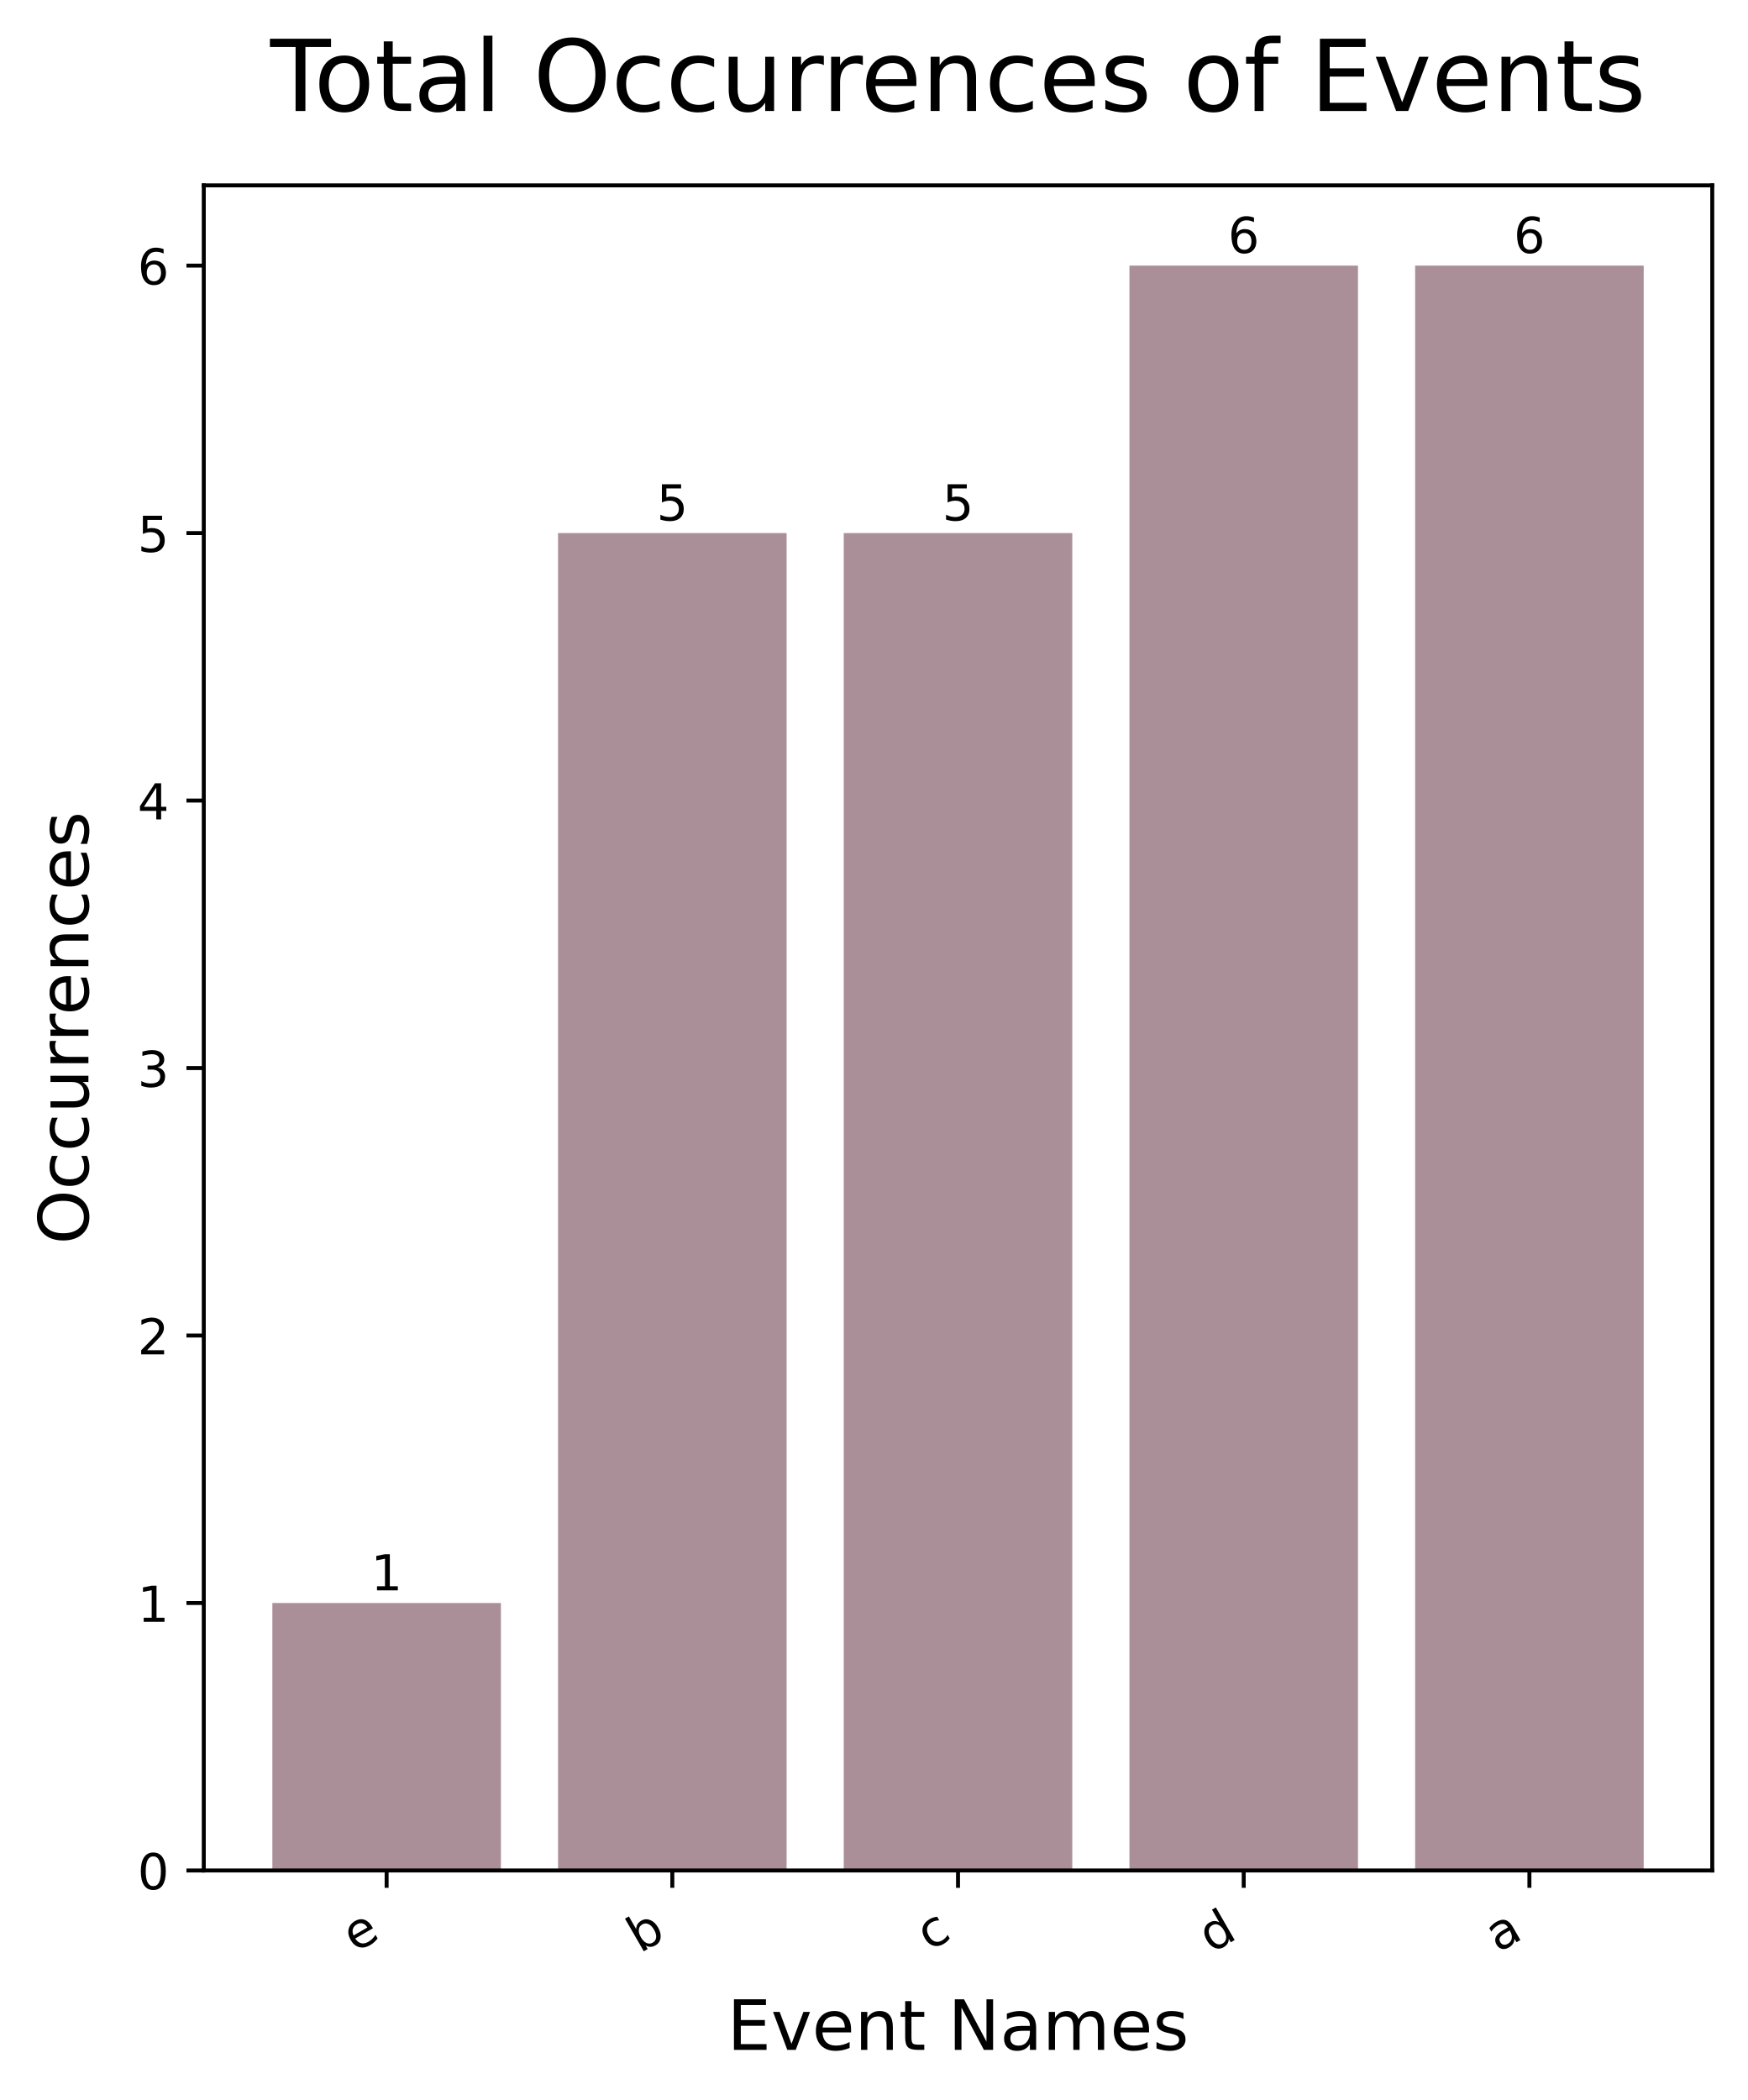
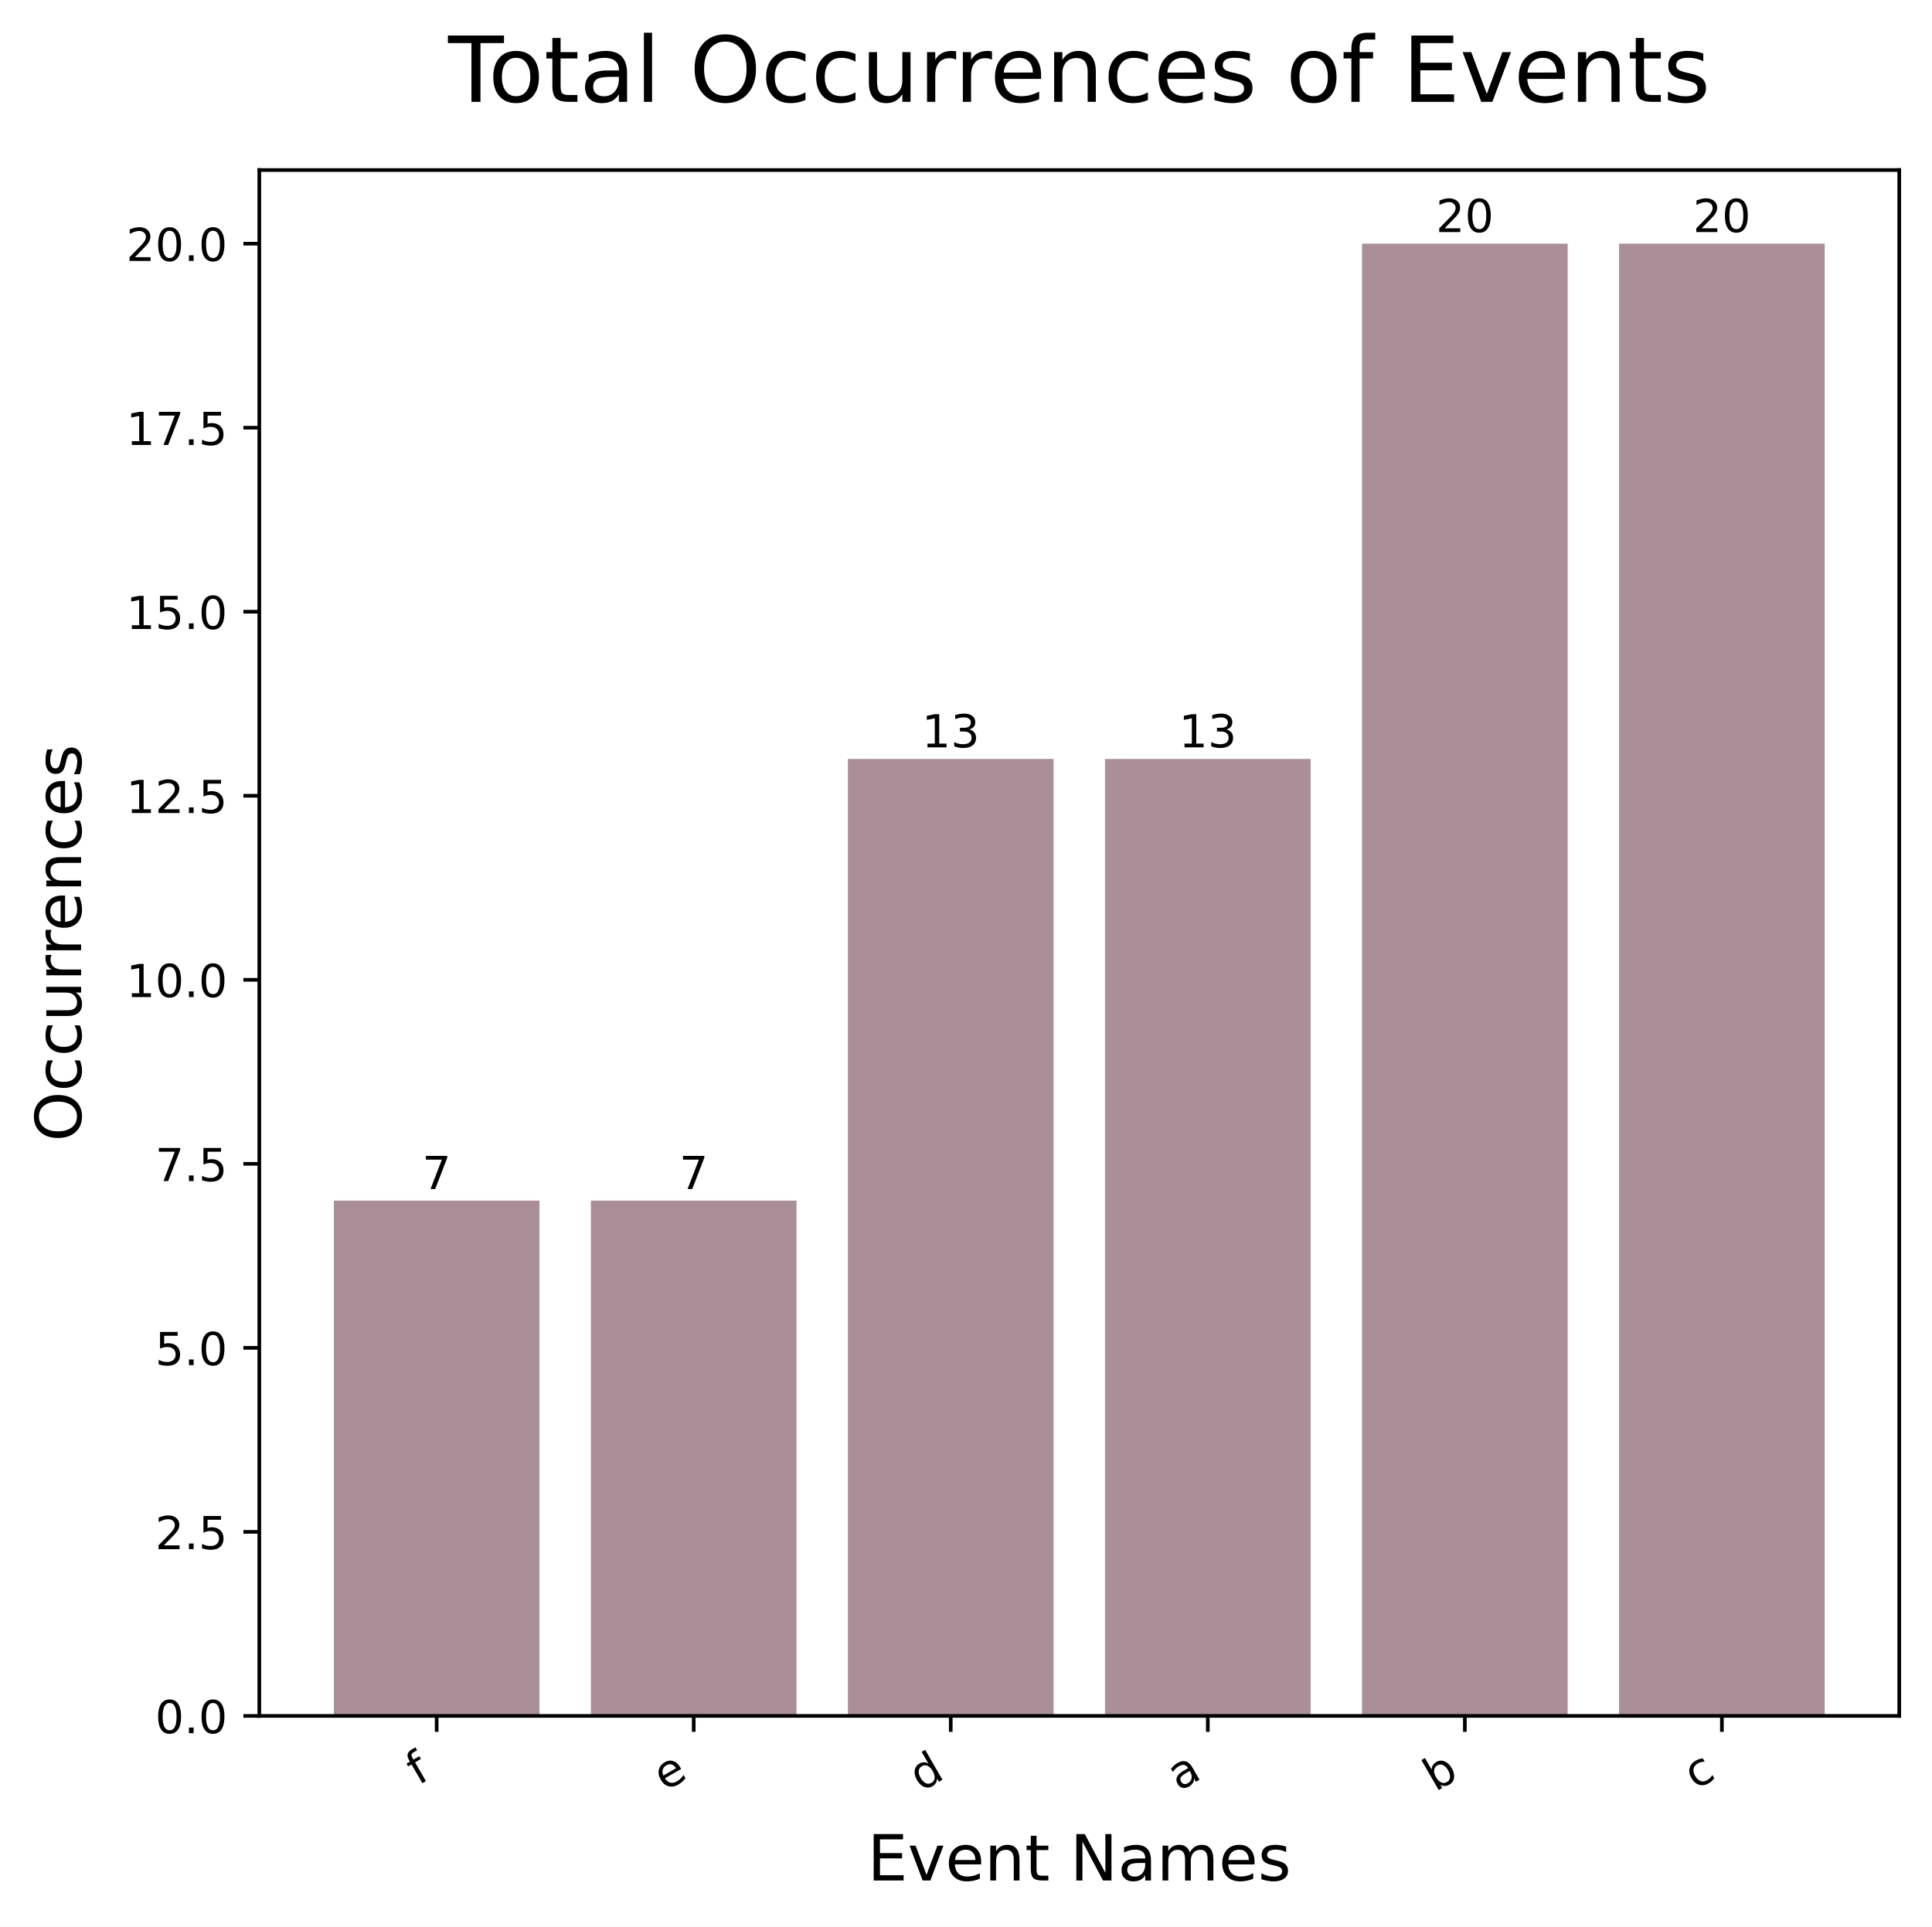
- <svg xmlns="http://www.w3.org/2000/svg" xmlns:xlink="http://www.w3.org/1999/xlink" width="352.642pt" height="423.657pt" viewBox="0 0 352.642 423.657" version="1.1">
+ <svg xmlns="http://www.w3.org/2000/svg" xmlns:xlink="http://www.w3.org/1999/xlink" width="424.795pt" height="423.657pt" viewBox="0 0 424.795 423.657" version="1.1">
  <defs>
    <style type="text/css">*{stroke-linejoin: round; stroke-linecap: butt}</style>
  </defs>
  <g id="figure_1">
    <g id="patch_1">
-       <path d="M 0 423.657  L 352.642 423.657  L 352.642 0  L 0 0  z " style="fill: #ffffff" />
+       <path d="M 0 423.657  L 424.795 423.657  L 424.795 0  L 0 0  z " style="fill: #ffffff" />
    </g>
    <g id="axes_1">
      <g id="patch_2">
-         <path d="M 41.112 377.352  L 345.442 377.352  L 345.442 37.397  L 41.112 37.397  z " style="fill: #ffffff" />
+         <path d="M 57.015 377.352  L 417.595 377.352  L 417.595 37.397  L 57.015 37.397  z " style="fill: #ffffff" />
      </g>
      <g id="patch_3">
-         <path d="M 54.945 377.352  L 101.056 377.352  L 101.056 323.391  L 54.945 323.391  z " clip-path="url(#p4a63a99fa2)" style="fill: #855d6a; fill-opacity: 0.69" />
+         <path d="M 73.405 377.352  L 118.619 377.352  L 118.619 264.034  L 73.405 264.034  z " clip-path="url(#pd49ae546fd)" style="fill: #855d6a; fill-opacity: 0.69" />
      </g>
      <g id="patch_4">
-         <path d="M 112.583 377.352  L 158.694 377.352  L 158.694 107.546  L 112.583 107.546  z " clip-path="url(#p4a63a99fa2)" style="fill: #855d6a; fill-opacity: 0.69" />
+         <path d="M 129.922 377.352  L 175.136 377.352  L 175.136 264.034  L 129.922 264.034  z " clip-path="url(#pd49ae546fd)" style="fill: #855d6a; fill-opacity: 0.69" />
      </g>
      <g id="patch_5">
-         <path d="M 170.222 377.352  L 216.332 377.352  L 216.332 107.546  L 170.222 107.546  z " clip-path="url(#p4a63a99fa2)" style="fill: #855d6a; fill-opacity: 0.69" />
+         <path d="M 186.439 377.352  L 231.653 377.352  L 231.653 166.904  L 186.439 166.904  z " clip-path="url(#pd49ae546fd)" style="fill: #855d6a; fill-opacity: 0.69" />
      </g>
      <g id="patch_6">
-         <path d="M 227.86 377.352  L 273.97 377.352  L 273.97 53.585  L 227.86 53.585  z " clip-path="url(#p4a63a99fa2)" style="fill: #855d6a; fill-opacity: 0.69" />
+         <path d="M 242.957 377.352  L 288.171 377.352  L 288.171 166.904  L 242.957 166.904  z " clip-path="url(#pd49ae546fd)" style="fill: #855d6a; fill-opacity: 0.69" />
      </g>
      <g id="patch_7">
-         <path d="M 285.498 377.352  L 331.609 377.352  L 331.609 53.585  L 285.498 53.585  z " clip-path="url(#p4a63a99fa2)" style="fill: #855d6a; fill-opacity: 0.69" />
+         <path d="M 299.474 377.352  L 344.688 377.352  L 344.688 53.585  L 299.474 53.585  z " clip-path="url(#pd49ae546fd)" style="fill: #855d6a; fill-opacity: 0.69" />
+       </g>
+       <g id="patch_8">
+         <path d="M 355.991 377.352  L 401.205 377.352  L 401.205 53.585  L 355.991 53.585  z " clip-path="url(#pd49ae546fd)" style="fill: #855d6a; fill-opacity: 0.69" />
      </g>
      <g id="matplotlib.axis_1">
        <g id="xtick_1">
          <g id="line2d_1">
            <defs>
-               <path id="m96c2f8851b" d="M 0 0  L 0 3.5  " style="stroke: #000000; stroke-width: 0.8" />
+               <path id="ma9ac682a30" d="M 0 0  L 0 3.5  " style="stroke: #000000; stroke-width: 0.8" />
            </defs>
            <g>
-               <use xlink:href="#m96c2f8851b" x="78" y="377.352" style="stroke: #000000; stroke-width: 0.8" />
+               <use xlink:href="#ma9ac682a30" x="96.012" y="377.352" style="stroke: #000000; stroke-width: 0.8" />
            </g>
          </g>
          <g id="text_1">
-             <g transform="translate(71.63175 394.0093)rotate(-30)scale(0.1 -0.1)">
-               <defs>
-                 <path id="DejaVuSans-65" d="M 3597 1894  L 3597 1613  L 953 1613  Q 991 1019 1311 708  Q 1631 397 2203 397  Q 2534 397 2845 478  Q 3156 559 3463 722  L 3463 178  Q 3153 47 2828 -22  Q 2503 -91 2169 -91  Q 1331 -91 842 396  Q 353 884 353 1716  Q 353 2575 817 3079  Q 1281 3584 2069 3584  Q 2775 3584 3186 3129  Q 3597 2675 3597 1894  z M 3022 2063  Q 3016 2534 2758 2815  Q 2500 3097 2075 3097  Q 1594 3097 1305 2825  Q 1016 2553 972 2059  L 3022 2063  z " transform="scale(0.015625)" />
-               </defs>
-               <use xlink:href="#DejaVuSans-65" />
+             <g transform="translate(91.92337 392.6929)rotate(-30)scale(0.1 -0.1)">
+               <defs>
+                 <path id="DejaVuSans-66" d="M 2375 4863  L 2375 4384  L 1825 4384  Q 1516 4384 1395 4259  Q 1275 4134 1275 3809  L 1275 3500  L 2222 3500  L 2222 3053  L 1275 3053  L 1275 0  L 697 0  L 697 3053  L 147 3053  L 147 3500  L 697 3500  L 697 3744  Q 697 4328 969 4595  Q 1241 4863 1831 4863  L 2375 4863  z " transform="scale(0.015625)" />
+               </defs>
+               <use xlink:href="#DejaVuSans-66" />
            </g>
          </g>
        </g>
        <g id="xtick_2">
          <g id="line2d_2">
            <g>
-               <use xlink:href="#m96c2f8851b" x="135.639" y="377.352" style="stroke: #000000; stroke-width: 0.8" />
+               <use xlink:href="#ma9ac682a30" x="152.529" y="377.352" style="stroke: #000000; stroke-width: 0.8" />
            </g>
          </g>
          <g id="text_2">
-             <g transform="translate(129.1009 394.107)rotate(-30)scale(0.1 -0.1)">
-               <defs>
-                 <path id="DejaVuSans-62" d="M 3116 1747  Q 3116 2381 2855 2742  Q 2594 3103 2138 3103  Q 1681 3103 1420 2742  Q 1159 2381 1159 1747  Q 1159 1113 1420 752  Q 1681 391 2138 391  Q 2594 391 2855 752  Q 3116 1113 3116 1747  z M 1159 2969  Q 1341 3281 1617 3432  Q 1894 3584 2278 3584  Q 2916 3584 3314 3078  Q 3713 2572 3713 1747  Q 3713 922 3314 415  Q 2916 -91 2278 -91  Q 1894 -91 1617 61  Q 1341 213 1159 525  L 1159 0  L 581 0  L 581 4863  L 1159 4863  L 1159 2969  z " transform="scale(0.015625)" />
-               </defs>
-               <use xlink:href="#DejaVuSans-62" />
+             <g transform="translate(146.1605 394.0093)rotate(-30)scale(0.1 -0.1)">
+               <defs>
+                 <path id="DejaVuSans-65" d="M 3597 1894  L 3597 1613  L 953 1613  Q 991 1019 1311 708  Q 1631 397 2203 397  Q 2534 397 2845 478  Q 3156 559 3463 722  L 3463 178  Q 3153 47 2828 -22  Q 2503 -91 2169 -91  Q 1331 -91 842 396  Q 353 884 353 1716  Q 353 2575 817 3079  Q 1281 3584 2069 3584  Q 2775 3584 3186 3129  Q 3597 2675 3597 1894  z M 3022 2063  Q 3016 2534 2758 2815  Q 2500 3097 2075 3097  Q 1594 3097 1305 2825  Q 1016 2553 972 2059  L 3022 2063  z " transform="scale(0.015625)" />
+               </defs>
+               <use xlink:href="#DejaVuSans-65" />
            </g>
          </g>
        </g>
        <g id="xtick_3">
          <g id="line2d_3">
            <g>
-               <use xlink:href="#m96c2f8851b" x="193.277" y="377.352" style="stroke: #000000; stroke-width: 0.8" />
+               <use xlink:href="#ma9ac682a30" x="209.046" y="377.352" style="stroke: #000000; stroke-width: 0.8" />
            </g>
          </g>
          <g id="text_3">
-             <g transform="translate(187.4752 393.682)rotate(-30)scale(0.1 -0.1)">
-               <defs>
-                 <path id="DejaVuSans-63" d="M 3122 3366  L 3122 2828  Q 2878 2963 2633 3030  Q 2388 3097 2138 3097  Q 1578 3097 1268 2742  Q 959 2388 959 1747  Q 959 1106 1268 751  Q 1578 397 2138 397  Q 2388 397 2633 464  Q 2878 531 3122 666  L 3122 134  Q 2881 22 2623 -34  Q 2366 -91 2075 -91  Q 1284 -91 818 406  Q 353 903 353 1747  Q 353 2603 823 3093  Q 1294 3584 2113 3584  Q 2378 3584 2631 3529  Q 2884 3475 3122 3366  z " transform="scale(0.015625)" />
-               </defs>
-               <use xlink:href="#DejaVuSans-63" />
+             <g transform="translate(202.5086 394.107)rotate(-30)scale(0.1 -0.1)">
+               <defs>
+                 <path id="DejaVuSans-64" d="M 2906 2969  L 2906 4863  L 3481 4863  L 3481 0  L 2906 0  L 2906 525  Q 2725 213 2448 61  Q 2172 -91 1784 -91  Q 1150 -91 751 415  Q 353 922 353 1747  Q 353 2572 751 3078  Q 1150 3584 1784 3584  Q 2172 3584 2448 3432  Q 2725 3281 2906 2969  z M 947 1747  Q 947 1113 1208 752  Q 1469 391 1925 391  Q 2381 391 2643 752  Q 2906 1113 2906 1747  Q 2906 2381 2643 2742  Q 2381 3103 1925 3103  Q 1469 3103 1208 2742  Q 947 2381 947 1747  z " transform="scale(0.015625)" />
+               </defs>
+               <use xlink:href="#DejaVuSans-64" />
            </g>
          </g>
        </g>
        <g id="xtick_4">
          <g id="line2d_4">
            <g>
-               <use xlink:href="#m96c2f8851b" x="250.915" y="377.352" style="stroke: #000000; stroke-width: 0.8" />
+               <use xlink:href="#ma9ac682a30" x="265.564" y="377.352" style="stroke: #000000; stroke-width: 0.8" />
            </g>
          </g>
          <g id="text_4">
-             <g transform="translate(244.3774 394.107)rotate(-30)scale(0.1 -0.1)">
-               <defs>
-                 <path id="DejaVuSans-64" d="M 2906 2969  L 2906 4863  L 3481 4863  L 3481 0  L 2906 0  L 2906 525  Q 2725 213 2448 61  Q 2172 -91 1784 -91  Q 1150 -91 751 415  Q 353 922 353 1747  Q 353 2572 751 3078  Q 1150 3584 1784 3584  Q 2172 3584 2448 3432  Q 2725 3281 2906 2969  z M 947 1747  Q 947 1113 1208 752  Q 1469 391 1925 391  Q 2381 391 2643 752  Q 2906 1113 2906 1747  Q 2906 2381 2643 2742  Q 2381 3103 1925 3103  Q 1469 3103 1208 2742  Q 947 2381 947 1747  z " transform="scale(0.015625)" />
-               </defs>
-               <use xlink:href="#DejaVuSans-64" />
+             <g transform="translate(259.2167 393.9968)rotate(-30)scale(0.1 -0.1)">
+               <defs>
+                 <path id="DejaVuSans-61" d="M 2194 1759  Q 1497 1759 1228 1600  Q 959 1441 959 1056  Q 959 750 1161 570  Q 1363 391 1709 391  Q 2188 391 2477 730  Q 2766 1069 2766 1631  L 2766 1759  L 2194 1759  z M 3341 1997  L 3341 0  L 2766 0  L 2766 531  Q 2569 213 2275 61  Q 1981 -91 1556 -91  Q 1019 -91 701 211  Q 384 513 384 1019  Q 384 1609 779 1909  Q 1175 2209 1959 2209  L 2766 2209  L 2766 2266  Q 2766 2663 2505 2880  Q 2244 3097 1772 3097  Q 1472 3097 1187 3025  Q 903 2953 641 2809  L 641 3341  Q 956 3463 1253 3523  Q 1550 3584 1831 3584  Q 2591 3584 2966 3190  Q 3341 2797 3341 1997  z " transform="scale(0.015625)" />
+               </defs>
+               <use xlink:href="#DejaVuSans-61" />
            </g>
          </g>
        </g>
        <g id="xtick_5">
          <g id="line2d_5">
            <g>
-               <use xlink:href="#m96c2f8851b" x="308.553" y="377.352" style="stroke: #000000; stroke-width: 0.8" />
+               <use xlink:href="#ma9ac682a30" x="322.081" y="377.352" style="stroke: #000000; stroke-width: 0.8" />
            </g>
          </g>
          <g id="text_5">
-             <g transform="translate(302.2064 393.9968)rotate(-30)scale(0.1 -0.1)">
-               <defs>
-                 <path id="DejaVuSans-61" d="M 2194 1759  Q 1497 1759 1228 1600  Q 959 1441 959 1056  Q 959 750 1161 570  Q 1363 391 1709 391  Q 2188 391 2477 730  Q 2766 1069 2766 1631  L 2766 1759  L 2194 1759  z M 3341 1997  L 3341 0  L 2766 0  L 2766 531  Q 2569 213 2275 61  Q 1981 -91 1556 -91  Q 1019 -91 701 211  Q 384 513 384 1019  Q 384 1609 779 1909  Q 1175 2209 1959 2209  L 2766 2209  L 2766 2266  Q 2766 2663 2505 2880  Q 2244 3097 1772 3097  Q 1472 3097 1187 3025  Q 903 2953 641 2809  L 641 3341  Q 956 3463 1253 3523  Q 1550 3584 1831 3584  Q 2591 3584 2966 3190  Q 3341 2797 3341 1997  z " transform="scale(0.015625)" />
-               </defs>
-               <use xlink:href="#DejaVuSans-61" />
-             </g>
-           </g>
-         </g>
-         <g id="text_6">
-           <g transform="translate(146.6995 413.5459)scale(0.14 -0.14)">
+             <g transform="translate(315.5431 394.107)rotate(-30)scale(0.1 -0.1)">
+               <defs>
+                 <path id="DejaVuSans-62" d="M 3116 1747  Q 3116 2381 2855 2742  Q 2594 3103 2138 3103  Q 1681 3103 1420 2742  Q 1159 2381 1159 1747  Q 1159 1113 1420 752  Q 1681 391 2138 391  Q 2594 391 2855 752  Q 3116 1113 3116 1747  z M 1159 2969  Q 1341 3281 1617 3432  Q 1894 3584 2278 3584  Q 2916 3584 3314 3078  Q 3713 2572 3713 1747  Q 3713 922 3314 415  Q 2916 -91 2278 -91  Q 1894 -91 1617 61  Q 1341 213 1159 525  L 1159 0  L 581 0  L 581 4863  L 1159 4863  L 1159 2969  z " transform="scale(0.015625)" />
+               </defs>
+               <use xlink:href="#DejaVuSans-62" />
+             </g>
+           </g>
+         </g>
+         <g id="xtick_6">
+           <g id="line2d_6">
+             <g>
+               <use xlink:href="#ma9ac682a30" x="378.598" y="377.352" style="stroke: #000000; stroke-width: 0.8" />
+             </g>
+           </g>
+           <g id="text_6">
+             <g transform="translate(372.7965 393.682)rotate(-30)scale(0.1 -0.1)">
+               <defs>
+                 <path id="DejaVuSans-63" d="M 3122 3366  L 3122 2828  Q 2878 2963 2633 3030  Q 2388 3097 2138 3097  Q 1578 3097 1268 2742  Q 959 2388 959 1747  Q 959 1106 1268 751  Q 1578 397 2138 397  Q 2388 397 2633 464  Q 2878 531 3122 666  L 3122 134  Q 2881 22 2623 -34  Q 2366 -91 2075 -91  Q 1284 -91 818 406  Q 353 903 353 1747  Q 353 2603 823 3093  Q 1294 3584 2113 3584  Q 2378 3584 2631 3529  Q 2884 3475 3122 3366  z " transform="scale(0.015625)" />
+               </defs>
+               <use xlink:href="#DejaVuSans-63" />
+             </g>
+           </g>
+         </g>
+         <g id="text_7">
+           <g transform="translate(190.7277 413.5459)scale(0.14 -0.14)">
            <defs>
              <path id="DejaVuSans-45" d="M 628 4666  L 3578 4666  L 3578 4134  L 1259 4134  L 1259 2753  L 3481 2753  L 3481 2222  L 1259 2222  L 1259 531  L 3634 531  L 3634 0  L 628 0  L 628 4666  z " transform="scale(0.015625)" />
              <path id="DejaVuSans-76" d="M 191 3500  L 800 3500  L 1894 563  L 2988 3500  L 3597 3500  L 2284 0  L 1503 0  L 191 3500  z " transform="scale(0.015625)" />
              <path id="DejaVuSans-6e" d="M 3513 2113  L 3513 0  L 2938 0  L 2938 2094  Q 2938 2591 2744 2837  Q 2550 3084 2163 3084  Q 1697 3084 1428 2787  Q 1159 2491 1159 1978  L 1159 0  L 581 0  L 581 3500  L 1159 3500  L 1159 2956  Q 1366 3272 1645 3428  Q 1925 3584 2291 3584  Q 2894 3584 3203 3211  Q 3513 2838 3513 2113  z " transform="scale(0.015625)" />
              <path id="DejaVuSans-74" d="M 1172 4494  L 1172 3500  L 2356 3500  L 2356 3053  L 1172 3053  L 1172 1153  Q 1172 725 1289 603  Q 1406 481 1766 481  L 2356 481  L 2356 0  L 1766 0  Q 1100 0 847 248  Q 594 497 594 1153  L 594 3053  L 172 3053  L 172 3500  L 594 3500  L 594 4494  L 1172 4494  z " transform="scale(0.015625)" />
              <path id="DejaVuSans-20" transform="scale(0.015625)" />
              <path id="DejaVuSans-4e" d="M 628 4666  L 1478 4666  L 3547 763  L 3547 4666  L 4159 4666  L 4159 0  L 3309 0  L 1241 3903  L 1241 0  L 628 0  L 628 4666  z " transform="scale(0.015625)" />
              <path id="DejaVuSans-6d" d="M 3328 2828  Q 3544 3216 3844 3400  Q 4144 3584 4550 3584  Q 5097 3584 5394 3201  Q 5691 2819 5691 2113  L 5691 0  L 5113 0  L 5113 2094  Q 5113 2597 4934 2840  Q 4756 3084 4391 3084  Q 3944 3084 3684 2787  Q 3425 2491 3425 1978  L 3425 0  L 2847 0  L 2847 2094  Q 2847 2600 2669 2842  Q 2491 3084 2119 3084  Q 1678 3084 1418 2786  Q 1159 2488 1159 1978  L 1159 0  L 581 0  L 581 3500  L 1159 3500  L 1159 2956  Q 1356 3278 1631 3431  Q 1906 3584 2284 3584  Q 2666 3584 2933 3390  Q 3200 3197 3328 2828  z " transform="scale(0.015625)" />
              <path id="DejaVuSans-73" d="M 2834 3397  L 2834 2853  Q 2591 2978 2328 3040  Q 2066 3103 1784 3103  Q 1356 3103 1142 2972  Q 928 2841 928 2578  Q 928 2378 1081 2264  Q 1234 2150 1697 2047  L 1894 2003  Q 2506 1872 2764 1633  Q 3022 1394 3022 966  Q 3022 478 2636 193  Q 2250 -91 1575 -91  Q 1294 -91 989 -36  Q 684 19 347 128  L 347 722  Q 666 556 975 473  Q 1284 391 1588 391  Q 1994 391 2212 530  Q 2431 669 2431 922  Q 2431 1156 2273 1281  Q 2116 1406 1581 1522  L 1381 1569  Q 847 1681 609 1914  Q 372 2147 372 2553  Q 372 3047 722 3315  Q 1072 3584 1716 3584  Q 2034 3584 2315 3537  Q 2597 3491 2834 3397  z " transform="scale(0.015625)" />
            </defs>
            <use xlink:href="#DejaVuSans-45" />
            <use xlink:href="#DejaVuSans-76" x="63.184" />
            <use xlink:href="#DejaVuSans-65" x="122.363" />
            <use xlink:href="#DejaVuSans-6e" x="183.887" />
            <use xlink:href="#DejaVuSans-74" x="247.266" />
            <use xlink:href="#DejaVuSans-20" x="286.475" />
            <use xlink:href="#DejaVuSans-4e" x="318.262" />
            <use xlink:href="#DejaVuSans-61" x="393.066" />
            <use xlink:href="#DejaVuSans-6d" x="454.346" />
            <use xlink:href="#DejaVuSans-65" x="551.758" />
            <use xlink:href="#DejaVuSans-73" x="613.281" />
          </g>
        </g>
      </g>
      <g id="matplotlib.axis_2">
        <g id="ytick_1">
-           <g id="line2d_6">
+           <g id="line2d_7">
            <defs>
-               <path id="mf84139dd48" d="M 0 0  L -3.5 0  " style="stroke: #000000; stroke-width: 0.8" />
+               <path id="m6191ef462a" d="M 0 0  L -3.5 0  " style="stroke: #000000; stroke-width: 0.8" />
            </defs>
            <g>
-               <use xlink:href="#mf84139dd48" x="41.112" y="377.352" style="stroke: #000000; stroke-width: 0.8" />
-             </g>
-           </g>
-           <g id="text_7">
-             <g transform="translate(27.74938 381.1516)scale(0.1 -0.1)">
+               <use xlink:href="#m6191ef462a" x="57.015" y="377.352" style="stroke: #000000; stroke-width: 0.8" />
+             </g>
+           </g>
+           <g id="text_8">
+             <g transform="translate(34.11187 381.1516)scale(0.1 -0.1)">
              <defs>
                <path id="DejaVuSans-30" d="M 2034 4250  Q 1547 4250 1301 3770  Q 1056 3291 1056 2328  Q 1056 1369 1301 889  Q 1547 409 2034 409  Q 2525 409 2770 889  Q 3016 1369 3016 2328  Q 3016 3291 2770 3770  Q 2525 4250 2034 4250  z M 2034 4750  Q 2819 4750 3233 4129  Q 3647 3509 3647 2328  Q 3647 1150 3233 529  Q 2819 -91 2034 -91  Q 1250 -91 836 529  Q 422 1150 422 2328  Q 422 3509 836 4129  Q 1250 4750 2034 4750  z " transform="scale(0.015625)" />
+                 <path id="DejaVuSans-2e" d="M 684 794  L 1344 794  L 1344 0  L 684 0  L 684 794  z " transform="scale(0.015625)" />
              </defs>
              <use xlink:href="#DejaVuSans-30" />
+               <use xlink:href="#DejaVuSans-2e" x="63.623" />
+               <use xlink:href="#DejaVuSans-30" x="95.41" />
            </g>
          </g>
        </g>
        <g id="ytick_2">
-           <g id="line2d_7">
-             <g>
-               <use xlink:href="#mf84139dd48" x="41.112" y="323.391" style="stroke: #000000; stroke-width: 0.8" />
-             </g>
-           </g>
-           <g id="text_8">
-             <g transform="translate(27.74938 327.1904)scale(0.1 -0.1)">
+           <g id="line2d_8">
+             <g>
+               <use xlink:href="#m6191ef462a" x="57.015" y="336.881" style="stroke: #000000; stroke-width: 0.8" />
+             </g>
+           </g>
+           <g id="text_9">
+             <g transform="translate(34.11187 340.6807)scale(0.1 -0.1)">
+               <defs>
+                 <path id="DejaVuSans-32" d="M 1228 531  L 3431 531  L 3431 0  L 469 0  L 469 531  Q 828 903 1448 1529  Q 2069 2156 2228 2338  Q 2531 2678 2651 2914  Q 2772 3150 2772 3378  Q 2772 3750 2511 3984  Q 2250 4219 1831 4219  Q 1534 4219 1204 4116  Q 875 4013 500 3803  L 500 4441  Q 881 4594 1212 4672  Q 1544 4750 1819 4750  Q 2544 4750 2975 4387  Q 3406 4025 3406 3419  Q 3406 3131 3298 2873  Q 3191 2616 2906 2266  Q 2828 2175 2409 1742  Q 1991 1309 1228 531  z " transform="scale(0.015625)" />
+                 <path id="DejaVuSans-35" d="M 691 4666  L 3169 4666  L 3169 4134  L 1269 4134  L 1269 2991  Q 1406 3038 1543 3061  Q 1681 3084 1819 3084  Q 2600 3084 3056 2656  Q 3513 2228 3513 1497  Q 3513 744 3044 326  Q 2575 -91 1722 -91  Q 1428 -91 1123 -41  Q 819 9 494 109  L 494 744  Q 775 591 1075 516  Q 1375 441 1709 441  Q 2250 441 2565 725  Q 2881 1009 2881 1497  Q 2881 1984 2565 2268  Q 2250 2553 1709 2553  Q 1456 2553 1204 2497  Q 953 2441 691 2322  L 691 4666  z " transform="scale(0.015625)" />
+               </defs>
+               <use xlink:href="#DejaVuSans-32" />
+               <use xlink:href="#DejaVuSans-2e" x="63.623" />
+               <use xlink:href="#DejaVuSans-35" x="95.41" />
+             </g>
+           </g>
+         </g>
+         <g id="ytick_3">
+           <g id="line2d_9">
+             <g>
+               <use xlink:href="#m6191ef462a" x="57.015" y="296.411" style="stroke: #000000; stroke-width: 0.8" />
+             </g>
+           </g>
+           <g id="text_10">
+             <g transform="translate(34.11187 300.2098)scale(0.1 -0.1)">
+               <use xlink:href="#DejaVuSans-35" />
+               <use xlink:href="#DejaVuSans-2e" x="63.623" />
+               <use xlink:href="#DejaVuSans-30" x="95.41" />
+             </g>
+           </g>
+         </g>
+         <g id="ytick_4">
+           <g id="line2d_10">
+             <g>
+               <use xlink:href="#m6191ef462a" x="57.015" y="255.94" style="stroke: #000000; stroke-width: 0.8" />
+             </g>
+           </g>
+           <g id="text_11">
+             <g transform="translate(34.11187 259.7389)scale(0.1 -0.1)">
+               <defs>
+                 <path id="DejaVuSans-37" d="M 525 4666  L 3525 4666  L 3525 4397  L 1831 0  L 1172 0  L 2766 4134  L 525 4134  L 525 4666  z " transform="scale(0.015625)" />
+               </defs>
+               <use xlink:href="#DejaVuSans-37" />
+               <use xlink:href="#DejaVuSans-2e" x="63.623" />
+               <use xlink:href="#DejaVuSans-35" x="95.41" />
+             </g>
+           </g>
+         </g>
+         <g id="ytick_5">
+           <g id="line2d_11">
+             <g>
+               <use xlink:href="#m6191ef462a" x="57.015" y="215.469" style="stroke: #000000; stroke-width: 0.8" />
+             </g>
+           </g>
+           <g id="text_12">
+             <g transform="translate(27.74938 219.268)scale(0.1 -0.1)">
              <defs>
                <path id="DejaVuSans-31" d="M 794 531  L 1825 531  L 1825 4091  L 703 3866  L 703 4441  L 1819 4666  L 2450 4666  L 2450 531  L 3481 531  L 3481 0  L 794 0  L 794 531  z " transform="scale(0.015625)" />
              </defs>
              <use xlink:href="#DejaVuSans-31" />
-             </g>
-           </g>
-         </g>
-         <g id="ytick_3">
-           <g id="line2d_8">
-             <g>
-               <use xlink:href="#mf84139dd48" x="41.112" y="269.43" style="stroke: #000000; stroke-width: 0.8" />
-             </g>
-           </g>
-           <g id="text_9">
-             <g transform="translate(27.74938 273.2292)scale(0.1 -0.1)">
-               <defs>
-                 <path id="DejaVuSans-32" d="M 1228 531  L 3431 531  L 3431 0  L 469 0  L 469 531  Q 828 903 1448 1529  Q 2069 2156 2228 2338  Q 2531 2678 2651 2914  Q 2772 3150 2772 3378  Q 2772 3750 2511 3984  Q 2250 4219 1831 4219  Q 1534 4219 1204 4116  Q 875 4013 500 3803  L 500 4441  Q 881 4594 1212 4672  Q 1544 4750 1819 4750  Q 2544 4750 2975 4387  Q 3406 4025 3406 3419  Q 3406 3131 3298 2873  Q 3191 2616 2906 2266  Q 2828 2175 2409 1742  Q 1991 1309 1228 531  z " transform="scale(0.015625)" />
-               </defs>
+               <use xlink:href="#DejaVuSans-30" x="63.623" />
+               <use xlink:href="#DejaVuSans-2e" x="127.246" />
+               <use xlink:href="#DejaVuSans-30" x="159.033" />
+             </g>
+           </g>
+         </g>
+         <g id="ytick_6">
+           <g id="line2d_12">
+             <g>
+               <use xlink:href="#m6191ef462a" x="57.015" y="174.998" style="stroke: #000000; stroke-width: 0.8" />
+             </g>
+           </g>
+           <g id="text_13">
+             <g transform="translate(27.74938 178.7971)scale(0.1 -0.1)">
+               <use xlink:href="#DejaVuSans-31" />
+               <use xlink:href="#DejaVuSans-32" x="63.623" />
+               <use xlink:href="#DejaVuSans-2e" x="127.246" />
+               <use xlink:href="#DejaVuSans-35" x="159.033" />
+             </g>
+           </g>
+         </g>
+         <g id="ytick_7">
+           <g id="line2d_13">
+             <g>
+               <use xlink:href="#m6191ef462a" x="57.015" y="134.527" style="stroke: #000000; stroke-width: 0.8" />
+             </g>
+           </g>
+           <g id="text_14">
+             <g transform="translate(27.74938 138.3262)scale(0.1 -0.1)">
+               <use xlink:href="#DejaVuSans-31" />
+               <use xlink:href="#DejaVuSans-35" x="63.623" />
+               <use xlink:href="#DejaVuSans-2e" x="127.246" />
+               <use xlink:href="#DejaVuSans-30" x="159.033" />
+             </g>
+           </g>
+         </g>
+         <g id="ytick_8">
+           <g id="line2d_14">
+             <g>
+               <use xlink:href="#m6191ef462a" x="57.015" y="94.056" style="stroke: #000000; stroke-width: 0.8" />
+             </g>
+           </g>
+           <g id="text_15">
+             <g transform="translate(27.74938 97.85534)scale(0.1 -0.1)">
+               <use xlink:href="#DejaVuSans-31" />
+               <use xlink:href="#DejaVuSans-37" x="63.623" />
+               <use xlink:href="#DejaVuSans-2e" x="127.246" />
+               <use xlink:href="#DejaVuSans-35" x="159.033" />
+             </g>
+           </g>
+         </g>
+         <g id="ytick_9">
+           <g id="line2d_15">
+             <g>
+               <use xlink:href="#m6191ef462a" x="57.015" y="53.585" style="stroke: #000000; stroke-width: 0.8" />
+             </g>
+           </g>
+           <g id="text_16">
+             <g transform="translate(27.74938 57.38445)scale(0.1 -0.1)">
              <use xlink:href="#DejaVuSans-32" />
-             </g>
-           </g>
-         </g>
-         <g id="ytick_4">
-           <g id="line2d_9">
-             <g>
-               <use xlink:href="#mf84139dd48" x="41.112" y="215.469" style="stroke: #000000; stroke-width: 0.8" />
-             </g>
-           </g>
-           <g id="text_10">
-             <g transform="translate(27.74938 219.268)scale(0.1 -0.1)">
-               <defs>
-                 <path id="DejaVuSans-33" d="M 2597 2516  Q 3050 2419 3304 2112  Q 3559 1806 3559 1356  Q 3559 666 3084 287  Q 2609 -91 1734 -91  Q 1441 -91 1130 -33  Q 819 25 488 141  L 488 750  Q 750 597 1062 519  Q 1375 441 1716 441  Q 2309 441 2620 675  Q 2931 909 2931 1356  Q 2931 1769 2642 2001  Q 2353 2234 1838 2234  L 1294 2234  L 1294 2753  L 1863 2753  Q 2328 2753 2575 2939  Q 2822 3125 2822 3475  Q 2822 3834 2567 4026  Q 2313 4219 1838 4219  Q 1578 4219 1281 4162  Q 984 4106 628 3988  L 628 4550  Q 988 4650 1302 4700  Q 1616 4750 1894 4750  Q 2613 4750 3031 4423  Q 3450 4097 3450 3541  Q 3450 3153 3228 2886  Q 3006 2619 2597 2516  z " transform="scale(0.015625)" />
-               </defs>
-               <use xlink:href="#DejaVuSans-33" />
-             </g>
-           </g>
-         </g>
-         <g id="ytick_5">
-           <g id="line2d_10">
-             <g>
-               <use xlink:href="#mf84139dd48" x="41.112" y="161.508" style="stroke: #000000; stroke-width: 0.8" />
-             </g>
-           </g>
-           <g id="text_11">
-             <g transform="translate(27.74938 165.3068)scale(0.1 -0.1)">
-               <defs>
-                 <path id="DejaVuSans-34" d="M 2419 4116  L 825 1625  L 2419 1625  L 2419 4116  z M 2253 4666  L 3047 4666  L 3047 1625  L 3713 1625  L 3713 1100  L 3047 1100  L 3047 0  L 2419 0  L 2419 1100  L 313 1100  L 313 1709  L 2253 4666  z " transform="scale(0.015625)" />
-               </defs>
-               <use xlink:href="#DejaVuSans-34" />
-             </g>
-           </g>
-         </g>
-         <g id="ytick_6">
-           <g id="line2d_11">
-             <g>
-               <use xlink:href="#mf84139dd48" x="41.112" y="107.546" style="stroke: #000000; stroke-width: 0.8" />
-             </g>
-           </g>
-           <g id="text_12">
-             <g transform="translate(27.74938 111.3456)scale(0.1 -0.1)">
-               <defs>
-                 <path id="DejaVuSans-35" d="M 691 4666  L 3169 4666  L 3169 4134  L 1269 4134  L 1269 2991  Q 1406 3038 1543 3061  Q 1681 3084 1819 3084  Q 2600 3084 3056 2656  Q 3513 2228 3513 1497  Q 3513 744 3044 326  Q 2575 -91 1722 -91  Q 1428 -91 1123 -41  Q 819 9 494 109  L 494 744  Q 775 591 1075 516  Q 1375 441 1709 441  Q 2250 441 2565 725  Q 2881 1009 2881 1497  Q 2881 1984 2565 2268  Q 2250 2553 1709 2553  Q 1456 2553 1204 2497  Q 953 2441 691 2322  L 691 4666  z " transform="scale(0.015625)" />
-               </defs>
-               <use xlink:href="#DejaVuSans-35" />
-             </g>
-           </g>
-         </g>
-         <g id="ytick_7">
-           <g id="line2d_12">
-             <g>
-               <use xlink:href="#mf84139dd48" x="41.112" y="53.585" style="stroke: #000000; stroke-width: 0.8" />
-             </g>
-           </g>
-           <g id="text_13">
-             <g transform="translate(27.74938 57.38445)scale(0.1 -0.1)">
-               <defs>
-                 <path id="DejaVuSans-36" d="M 2113 2584  Q 1688 2584 1439 2293  Q 1191 2003 1191 1497  Q 1191 994 1439 701  Q 1688 409 2113 409  Q 2538 409 2786 701  Q 3034 994 3034 1497  Q 3034 2003 2786 2293  Q 2538 2584 2113 2584  z M 3366 4563  L 3366 3988  Q 3128 4100 2886 4159  Q 2644 4219 2406 4219  Q 1781 4219 1451 3797  Q 1122 3375 1075 2522  Q 1259 2794 1537 2939  Q 1816 3084 2150 3084  Q 2853 3084 3261 2657  Q 3669 2231 3669 1497  Q 3669 778 3244 343  Q 2819 -91 2113 -91  Q 1303 -91 875 529  Q 447 1150 447 2328  Q 447 3434 972 4092  Q 1497 4750 2381 4750  Q 2619 4750 2861 4703  Q 3103 4656 3366 4563  z " transform="scale(0.015625)" />
-               </defs>
-               <use xlink:href="#DejaVuSans-36" />
-             </g>
-           </g>
-         </g>
-         <g id="text_14">
+               <use xlink:href="#DejaVuSans-30" x="63.623" />
+               <use xlink:href="#DejaVuSans-2e" x="127.246" />
+               <use xlink:href="#DejaVuSans-30" x="159.033" />
+             </g>
+           </g>
+         </g>
+         <g id="text_17">
          <g transform="translate(17.83781 251.0404)rotate(-90)scale(0.14 -0.14)">
            <defs>
              <path id="DejaVuSans-4f" d="M 2522 4238  Q 1834 4238 1429 3725  Q 1025 3213 1025 2328  Q 1025 1447 1429 934  Q 1834 422 2522 422  Q 3209 422 3611 934  Q 4013 1447 4013 2328  Q 4013 3213 3611 3725  Q 3209 4238 2522 4238  z M 2522 4750  Q 3503 4750 4090 4092  Q 4678 3434 4678 2328  Q 4678 1225 4090 567  Q 3503 -91 2522 -91  Q 1538 -91 948 565  Q 359 1222 359 2328  Q 359 3434 948 4092  Q 1538 4750 2522 4750  z " transform="scale(0.015625)" />
              <path id="DejaVuSans-75" d="M 544 1381  L 544 3500  L 1119 3500  L 1119 1403  Q 1119 906 1312 657  Q 1506 409 1894 409  Q 2359 409 2629 706  Q 2900 1003 2900 1516  L 2900 3500  L 3475 3500  L 3475 0  L 2900 0  L 2900 538  Q 2691 219 2414 64  Q 2138 -91 1772 -91  Q 1169 -91 856 284  Q 544 659 544 1381  z M 1991 3584  L 1991 3584  z " transform="scale(0.015625)" />
              <path id="DejaVuSans-72" d="M 2631 2963  Q 2534 3019 2420 3045  Q 2306 3072 2169 3072  Q 1681 3072 1420 2755  Q 1159 2438 1159 1844  L 1159 0  L 581 0  L 581 3500  L 1159 3500  L 1159 2956  Q 1341 3275 1631 3429  Q 1922 3584 2338 3584  Q 2397 3584 2469 3576  Q 2541 3569 2628 3553  L 2631 2963  z " transform="scale(0.015625)" />
            </defs>
            <use xlink:href="#DejaVuSans-4f" />
            <use xlink:href="#DejaVuSans-63" x="78.711" />
            <use xlink:href="#DejaVuSans-63" x="133.691" />
            <use xlink:href="#DejaVuSans-75" x="188.672" />
            <use xlink:href="#DejaVuSans-72" x="252.051" />
            <use xlink:href="#DejaVuSans-72" x="291.414" />
            <use xlink:href="#DejaVuSans-65" x="330.277" />
            <use xlink:href="#DejaVuSans-6e" x="391.801" />
            <use xlink:href="#DejaVuSans-63" x="455.18" />
            <use xlink:href="#DejaVuSans-65" x="510.16" />
            <use xlink:href="#DejaVuSans-73" x="571.684" />
          </g>
        </g>
      </g>
-       <g id="patch_8">
-         <path d="M 41.112 377.352  L 41.112 37.397  " style="fill: none; stroke: #000000; stroke-width: 0.8; stroke-linejoin: miter; stroke-linecap: square" />
-       </g>
      <g id="patch_9">
-         <path d="M 345.442 377.352  L 345.442 37.397  " style="fill: none; stroke: #000000; stroke-width: 0.8; stroke-linejoin: miter; stroke-linecap: square" />
+         <path d="M 57.015 377.352  L 57.015 37.397  " style="fill: none; stroke: #000000; stroke-width: 0.8; stroke-linejoin: miter; stroke-linecap: square" />
      </g>
      <g id="patch_10">
-         <path d="M 41.112 377.352  L 345.442 377.352  " style="fill: none; stroke: #000000; stroke-width: 0.8; stroke-linejoin: miter; stroke-linecap: square" />
+         <path d="M 417.595 377.352  L 417.595 37.397  " style="fill: none; stroke: #000000; stroke-width: 0.8; stroke-linejoin: miter; stroke-linecap: square" />
      </g>
      <g id="patch_11">
-         <path d="M 41.112 37.397  L 345.442 37.397  " style="fill: none; stroke: #000000; stroke-width: 0.8; stroke-linejoin: miter; stroke-linecap: square" />
-       </g>
-       <g id="text_15">
-         <g transform="translate(74.81911 320.8415)scale(0.1 -0.1)">
+         <path d="M 57.015 377.352  L 417.595 377.352  " style="fill: none; stroke: #000000; stroke-width: 0.8; stroke-linejoin: miter; stroke-linecap: square" />
+       </g>
+       <g id="patch_12">
+         <path d="M 57.015 37.397  L 417.595 37.397  " style="fill: none; stroke: #000000; stroke-width: 0.8; stroke-linejoin: miter; stroke-linecap: square" />
+       </g>
+       <g id="text_18">
+         <g transform="translate(92.83065 261.4842)scale(0.1 -0.1)">
+           <use xlink:href="#DejaVuSans-37" />
+         </g>
+       </g>
+       <g id="text_19">
+         <g transform="translate(149.3479 261.4842)scale(0.1 -0.1)">
+           <use xlink:href="#DejaVuSans-37" />
+         </g>
+       </g>
+       <g id="text_20">
+         <g transform="translate(202.6839 164.3541)scale(0.1 -0.1)">
+           <defs>
+             <path id="DejaVuSans-33" d="M 2597 2516  Q 3050 2419 3304 2112  Q 3559 1806 3559 1356  Q 3559 666 3084 287  Q 2609 -91 1734 -91  Q 1441 -91 1130 -33  Q 819 25 488 141  L 488 750  Q 750 597 1062 519  Q 1375 441 1716 441  Q 2309 441 2620 675  Q 2931 909 2931 1356  Q 2931 1769 2642 2001  Q 2353 2234 1838 2234  L 1294 2234  L 1294 2753  L 1863 2753  Q 2328 2753 2575 2939  Q 2822 3125 2822 3475  Q 2822 3834 2567 4026  Q 2313 4219 1838 4219  Q 1578 4219 1281 4162  Q 984 4106 628 3988  L 628 4550  Q 988 4650 1302 4700  Q 1616 4750 1894 4750  Q 2613 4750 3031 4423  Q 3450 4097 3450 3541  Q 3450 3153 3228 2886  Q 3006 2619 2597 2516  z " transform="scale(0.015625)" />
+           </defs>
          <use xlink:href="#DejaVuSans-31" />
-         </g>
-       </g>
-       <g id="text_16">
-         <g transform="translate(132.4574 104.9967)scale(0.1 -0.1)">
-           <use xlink:href="#DejaVuSans-35" />
-         </g>
-       </g>
-       <g id="text_17">
-         <g transform="translate(190.0956 104.9967)scale(0.1 -0.1)">
-           <use xlink:href="#DejaVuSans-35" />
-         </g>
-       </g>
-       <g id="text_18">
-         <g transform="translate(247.7339 51.03556)scale(0.1 -0.1)">
-           <use xlink:href="#DejaVuSans-36" />
-         </g>
-       </g>
-       <g id="text_19">
-         <g transform="translate(305.3721 51.03556)scale(0.1 -0.1)">
-           <use xlink:href="#DejaVuSans-36" />
-         </g>
-       </g>
-       <g id="text_20">
-         <g transform="translate(54.51281 22.39688)scale(0.2 -0.2)">
+           <use xlink:href="#DejaVuSans-33" x="63.623" />
+         </g>
+       </g>
+       <g id="text_21">
+         <g transform="translate(259.2011 164.3541)scale(0.1 -0.1)">
+           <use xlink:href="#DejaVuSans-31" />
+           <use xlink:href="#DejaVuSans-33" x="63.623" />
+         </g>
+       </g>
+       <g id="text_22">
+         <g transform="translate(315.7184 51.03556)scale(0.1 -0.1)">
+           <use xlink:href="#DejaVuSans-32" />
+           <use xlink:href="#DejaVuSans-30" x="63.623" />
+         </g>
+       </g>
+       <g id="text_23">
+         <g transform="translate(372.2356 51.03556)scale(0.1 -0.1)">
+           <use xlink:href="#DejaVuSans-32" />
+           <use xlink:href="#DejaVuSans-30" x="63.623" />
+         </g>
+       </g>
+       <g id="text_24">
+         <g transform="translate(98.54094 22.39688)scale(0.2 -0.2)">
          <defs>
            <path id="DejaVuSans-54" d="M -19 4666  L 3928 4666  L 3928 4134  L 2272 4134  L 2272 0  L 1638 0  L 1638 4134  L -19 4134  L -19 4666  z " transform="scale(0.015625)" />
            <path id="DejaVuSans-6f" d="M 1959 3097  Q 1497 3097 1228 2736  Q 959 2375 959 1747  Q 959 1119 1226 758  Q 1494 397 1959 397  Q 2419 397 2687 759  Q 2956 1122 2956 1747  Q 2956 2369 2687 2733  Q 2419 3097 1959 3097  z M 1959 3584  Q 2709 3584 3137 3096  Q 3566 2609 3566 1747  Q 3566 888 3137 398  Q 2709 -91 1959 -91  Q 1206 -91 779 398  Q 353 888 353 1747  Q 353 2609 779 3096  Q 1206 3584 1959 3584  z " transform="scale(0.015625)" />
            <path id="DejaVuSans-6c" d="M 603 4863  L 1178 4863  L 1178 0  L 603 0  L 603 4863  z " transform="scale(0.015625)" />
-             <path id="DejaVuSans-66" d="M 2375 4863  L 2375 4384  L 1825 4384  Q 1516 4384 1395 4259  Q 1275 4134 1275 3809  L 1275 3500  L 2222 3500  L 2222 3053  L 1275 3053  L 1275 0  L 697 0  L 697 3053  L 147 3053  L 147 3500  L 697 3500  L 697 3744  Q 697 4328 969 4595  Q 1241 4863 1831 4863  L 2375 4863  z " transform="scale(0.015625)" />
          </defs>
          <use xlink:href="#DejaVuSans-54" />
          <use xlink:href="#DejaVuSans-6f" x="44.084" />
          <use xlink:href="#DejaVuSans-74" x="105.266" />
          <use xlink:href="#DejaVuSans-61" x="144.475" />
          <use xlink:href="#DejaVuSans-6c" x="205.754" />
          <use xlink:href="#DejaVuSans-20" x="233.537" />
          <use xlink:href="#DejaVuSans-4f" x="265.324" />
          <use xlink:href="#DejaVuSans-63" x="344.035" />
          <use xlink:href="#DejaVuSans-63" x="399.016" />
          <use xlink:href="#DejaVuSans-75" x="453.996" />
          <use xlink:href="#DejaVuSans-72" x="517.375" />
          <use xlink:href="#DejaVuSans-72" x="556.738" />
          <use xlink:href="#DejaVuSans-65" x="595.602" />
          <use xlink:href="#DejaVuSans-6e" x="657.125" />
          <use xlink:href="#DejaVuSans-63" x="720.504" />
          <use xlink:href="#DejaVuSans-65" x="775.484" />
          <use xlink:href="#DejaVuSans-73" x="837.008" />
          <use xlink:href="#DejaVuSans-20" x="889.107" />
          <use xlink:href="#DejaVuSans-6f" x="920.895" />
          <use xlink:href="#DejaVuSans-66" x="982.076" />
          <use xlink:href="#DejaVuSans-20" x="1017.281" />
          <use xlink:href="#DejaVuSans-45" x="1049.068" />
          <use xlink:href="#DejaVuSans-76" x="1112.252" />
          <use xlink:href="#DejaVuSans-65" x="1171.432" />
          <use xlink:href="#DejaVuSans-6e" x="1232.955" />
          <use xlink:href="#DejaVuSans-74" x="1296.334" />
          <use xlink:href="#DejaVuSans-73" x="1335.543" />
        </g>
      </g>
    </g>
  </g>
  <defs>
-     <clipPath id="p4a63a99fa2">
-       <rect x="41.112" y="37.397" width="304.33" height="339.955" />
+     <clipPath id="pd49ae546fd">
+       <rect x="57.015" y="37.397" width="360.58" height="339.955" />
    </clipPath>
  </defs>
</svg>
